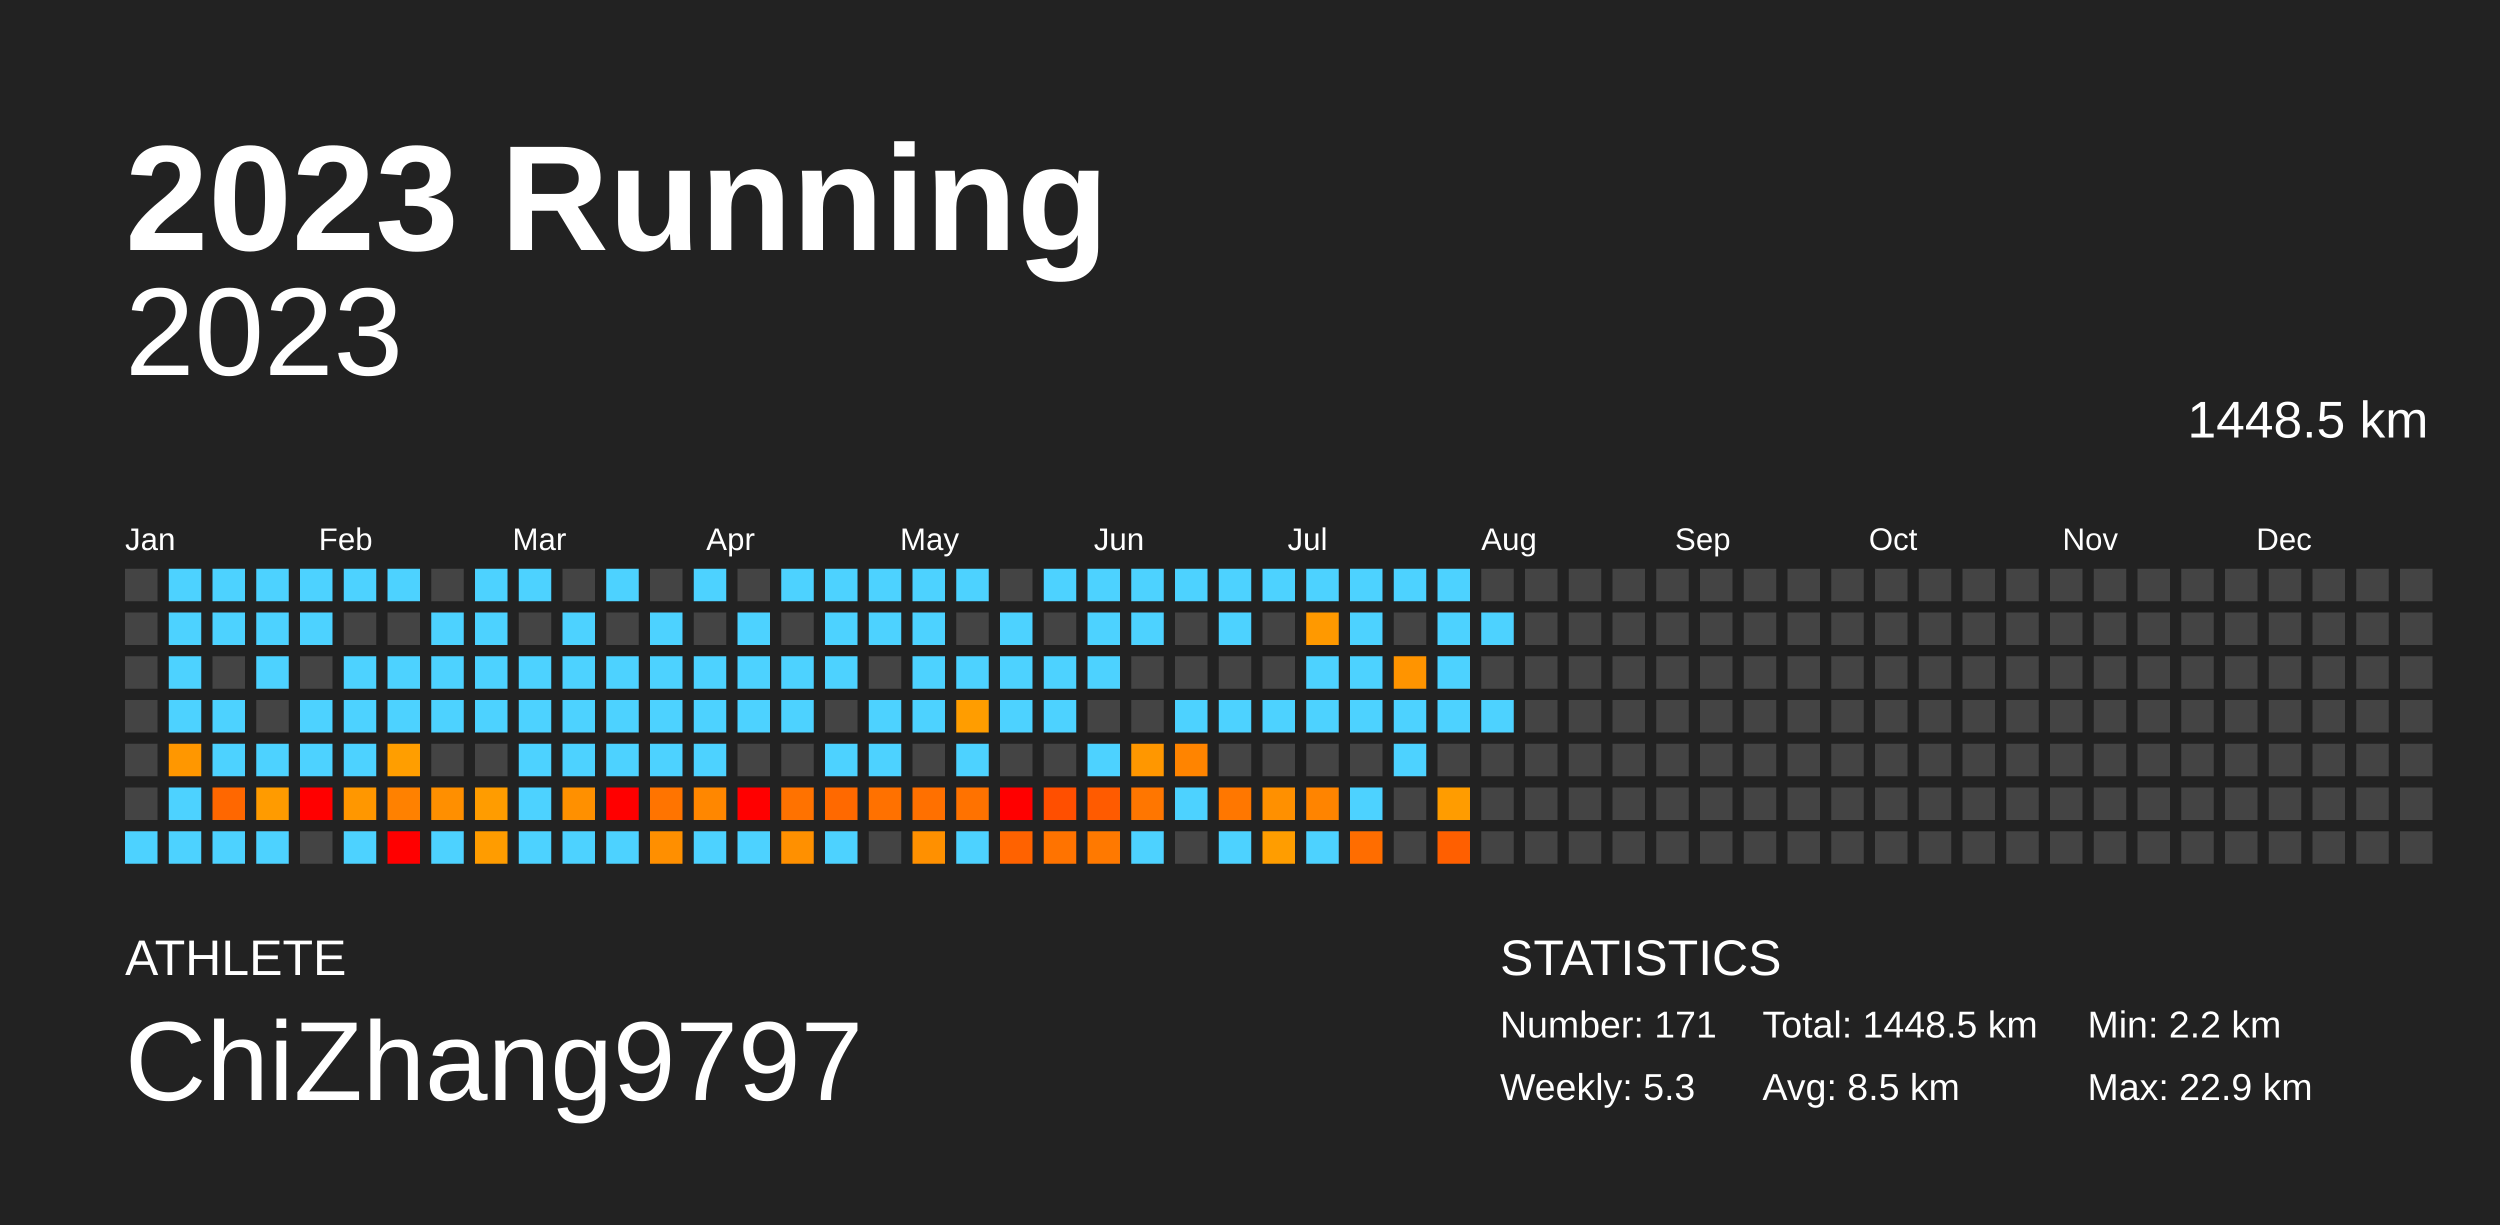
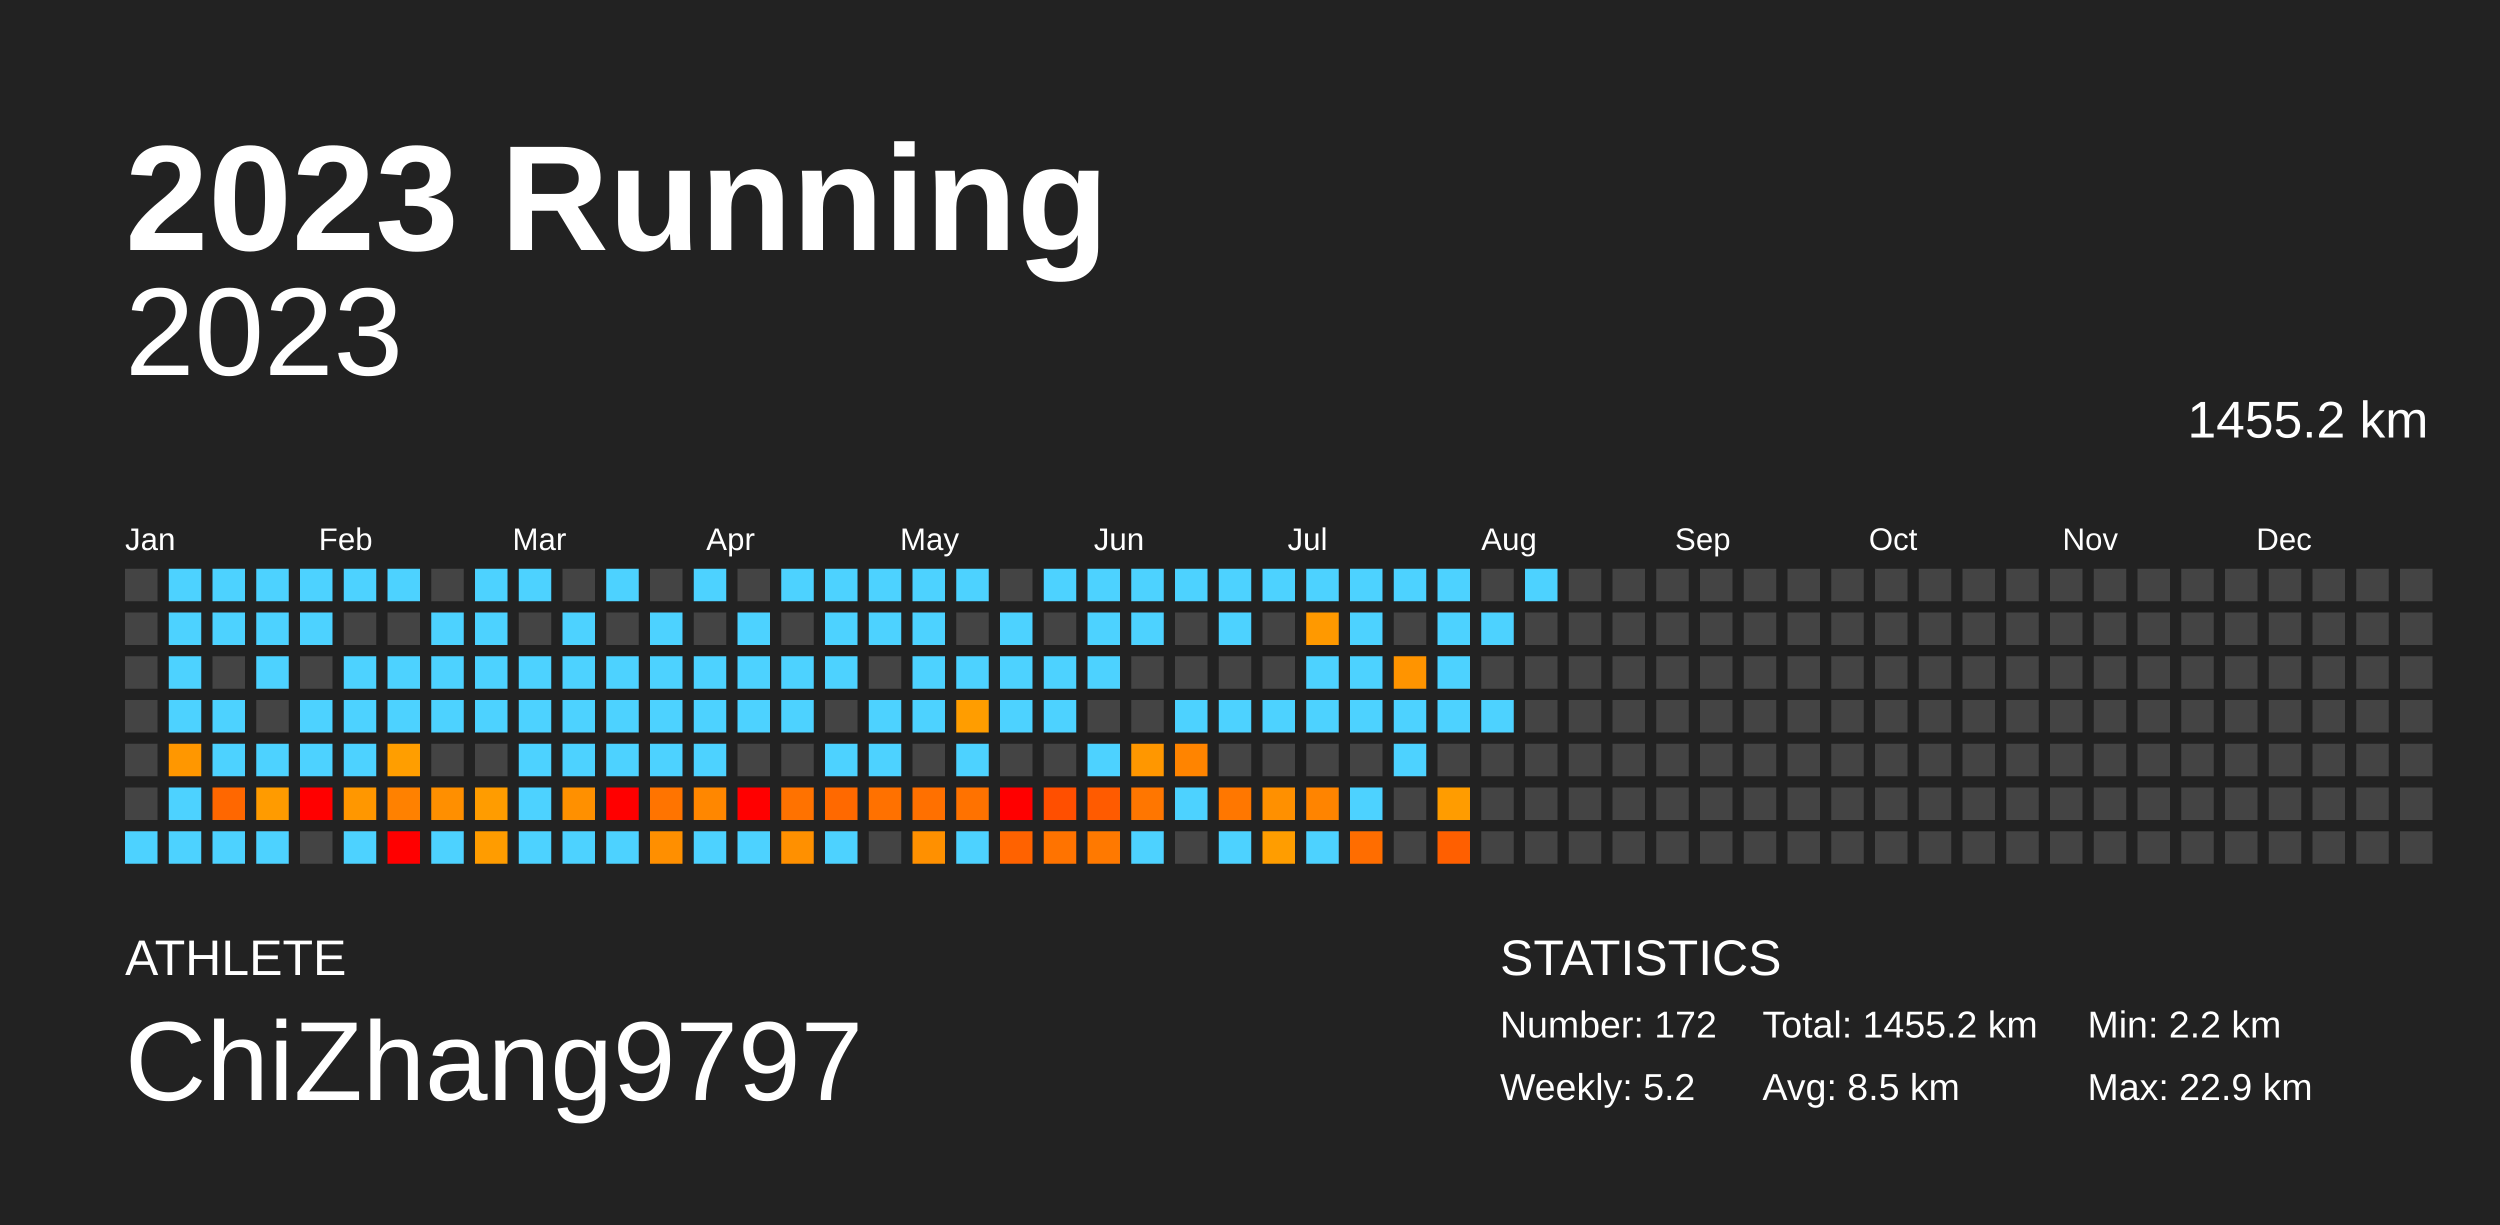
<svg xmlns="http://www.w3.org/2000/svg" baseProfile="full" height="98mm" version="1.1" viewBox="0,0,200,98" width="200mm">
  <defs />
  <rect fill="#222222" height="98" width="200" x="0" y="0" />
  <text fill="#FFFFFF" style="font-size:12px; font-family:Arial; font-weight:bold;" x="10" y="20">2023 Running</text>
  <text fill="#FFFFFF" style="font-size:4px; font-family:Arial" x="10" y="78">ATHLETE</text>
  <text fill="#FFFFFF" style="font-size:9px; font-family:Arial" x="10" y="88">ChiZhang9797</text>
  <text fill="#FFFFFF" style="font-size:4px; font-family:Arial" x="120" y="78">STATISTICS</text>
-   <text fill="#FFFFFF" style="font-size:3px; font-family:Arial" x="120" y="83">Number: 171</text>
-   <text fill="#FFFFFF" style="font-size:3px; font-family:Arial" x="120" y="88">Weekly: 5.3</text>
-   <text fill="#FFFFFF" style="font-size:3px; font-family:Arial" x="141" y="83">Total: 1448.5 km</text>
+   <text fill="#FFFFFF" style="font-size:3px; font-family:Arial" x="120" y="83">Number: 172</text>
+   <text fill="#FFFFFF" style="font-size:3px; font-family:Arial" x="120" y="88">Weekly: 5.2</text>
+   <text fill="#FFFFFF" style="font-size:3px; font-family:Arial" x="141" y="83">Total: 1455.2 km</text>
  <text fill="#FFFFFF" style="font-size:3px; font-family:Arial" x="141" y="88">Avg: 8.5 km</text>
  <text fill="#FFFFFF" style="font-size:3px; font-family:Arial" x="167" y="83">Min: 2.2 km</text>
  <text fill="#FFFFFF" style="font-size:3px; font-family:Arial" x="167" y="88">Max: 22.9 km</text>
  <text alignment-baseline="hanging" fill="#FFFFFF" style="font-size:10.0px; font-family:Arial;" x="10" y="30">2023</text>
-   <text alignment-baseline="hanging" fill="#FFFFFF" style="font-size:4.125px; font-family:Arial;" x="175" y="35">1448.5 km</text>
+   <text alignment-baseline="hanging" fill="#FFFFFF" style="font-size:4.125px; font-family:Arial;" x="175" y="35">1455.2 km</text>
  <text fill="#FFFFFF" style="font-size:2.5px; font-family:Arial" x="10.0" y="44">Jan</text>
  <text fill="#FFFFFF" style="font-size:2.5px; font-family:Arial" x="25.5" y="44">Feb</text>
  <text fill="#FFFFFF" style="font-size:2.5px; font-family:Arial" x="41.0" y="44">Mar</text>
  <text fill="#FFFFFF" style="font-size:2.5px; font-family:Arial" x="56.5" y="44">Apr</text>
  <text fill="#FFFFFF" style="font-size:2.5px; font-family:Arial" x="72.0" y="44">May</text>
  <text fill="#FFFFFF" style="font-size:2.5px; font-family:Arial" x="87.5" y="44">Jun</text>
  <text fill="#FFFFFF" style="font-size:2.5px; font-family:Arial" x="103.0" y="44">Jul</text>
  <text fill="#FFFFFF" style="font-size:2.5px; font-family:Arial" x="118.5" y="44">Aug</text>
  <text fill="#FFFFFF" style="font-size:2.5px; font-family:Arial" x="134.0" y="44">Sep</text>
  <text fill="#FFFFFF" style="font-size:2.5px; font-family:Arial" x="149.5" y="44">Oct</text>
  <text fill="#FFFFFF" style="font-size:2.5px; font-family:Arial" x="165.0" y="44">Nov</text>
  <text fill="#FFFFFF" style="font-size:2.5px; font-family:Arial" x="180.5" y="44">Dec</text>
  <rect fill="#444444" height="2.6" width="2.6" x="10.0" y="45.5" />
  <rect fill="#444444" height="2.6" width="2.6" x="10.0" y="49.0" />
  <rect fill="#444444" height="2.6" width="2.6" x="10.0" y="52.5" />
  <rect fill="#444444" height="2.6" width="2.6" x="10.0" y="56.0" />
  <rect fill="#444444" height="2.6" width="2.6" x="10.0" y="59.5" />
  <rect fill="#444444" height="2.6" width="2.6" x="10.0" y="63.0" />
  <rect fill="#4dd2ff" height="2.6" width="2.6" x="10.0" y="66.5" />
  <rect fill="#4dd2ff" height="2.6" width="2.6" x="13.5" y="45.5" />
  <rect fill="#4dd2ff" height="2.6" width="2.6" x="13.5" y="49.0" />
  <rect fill="#4dd2ff" height="2.6" width="2.6" x="13.5" y="52.5" />
  <rect fill="#4dd2ff" height="2.6" width="2.6" x="13.5" y="56.0" />
  <rect fill="#ff9700" height="2.6" width="2.6" x="13.5" y="59.5" />
  <rect fill="#4dd2ff" height="2.6" width="2.6" x="13.5" y="63.0" />
  <rect fill="#4dd2ff" height="2.6" width="2.6" x="13.5" y="66.5" />
  <rect fill="#4dd2ff" height="2.6" width="2.6" x="17.0" y="45.5" />
  <rect fill="#4dd2ff" height="2.6" width="2.6" x="17.0" y="49.0" />
  <rect fill="#444444" height="2.6" width="2.6" x="17.0" y="52.5" />
  <rect fill="#4dd2ff" height="2.6" width="2.6" x="17.0" y="56.0" />
  <rect fill="#4dd2ff" height="2.6" width="2.6" x="17.0" y="59.5" />
  <rect fill="#ff6700" height="2.6" width="2.6" x="17.0" y="63.0" />
  <rect fill="#4dd2ff" height="2.6" width="2.6" x="17.0" y="66.5" />
  <rect fill="#4dd2ff" height="2.6" width="2.6" x="20.5" y="45.5" />
  <rect fill="#4dd2ff" height="2.6" width="2.6" x="20.5" y="49.0" />
  <rect fill="#4dd2ff" height="2.6" width="2.6" x="20.5" y="52.5" />
  <rect fill="#444444" height="2.6" width="2.6" x="20.5" y="56.0" />
  <rect fill="#4dd2ff" height="2.6" width="2.6" x="20.5" y="59.5" />
  <rect fill="#ff9b00" height="2.6" width="2.6" x="20.5" y="63.0" />
  <rect fill="#4dd2ff" height="2.6" width="2.6" x="20.5" y="66.5" />
  <rect fill="#4dd2ff" height="2.6" width="2.6" x="24.0" y="45.5" />
  <rect fill="#4dd2ff" height="2.6" width="2.6" x="24.0" y="49.0" />
  <rect fill="#444444" height="2.6" width="2.6" x="24.0" y="52.5" />
  <rect fill="#4dd2ff" height="2.6" width="2.6" x="24.0" y="56.0" />
  <rect fill="#4dd2ff" height="2.6" width="2.6" x="24.0" y="59.5" />
  <rect fill="red" height="2.6" width="2.6" x="24.0" y="63.0" />
  <rect fill="#444444" height="2.6" width="2.6" x="24.0" y="66.5" />
  <rect fill="#4dd2ff" height="2.6" width="2.6" x="27.5" y="45.5" />
  <rect fill="#444444" height="2.6" width="2.6" x="27.5" y="49.0" />
  <rect fill="#4dd2ff" height="2.6" width="2.6" x="27.5" y="52.5" />
  <rect fill="#4dd2ff" height="2.6" width="2.6" x="27.5" y="56.0" />
  <rect fill="#4dd2ff" height="2.6" width="2.6" x="27.5" y="59.5" />
  <rect fill="#ff9700" height="2.6" width="2.6" x="27.5" y="63.0" />
  <rect fill="#4dd2ff" height="2.6" width="2.6" x="27.5" y="66.5" />
  <rect fill="#4dd2ff" height="2.6" width="2.6" x="31.0" y="45.5" />
  <rect fill="#444444" height="2.6" width="2.6" x="31.0" y="49.0" />
  <rect fill="#4dd2ff" height="2.6" width="2.6" x="31.0" y="52.5" />
  <rect fill="#4dd2ff" height="2.6" width="2.6" x="31.0" y="56.0" />
  <rect fill="#ff9e00" height="2.6" width="2.6" x="31.0" y="59.5" />
  <rect fill="#ff8100" height="2.6" width="2.6" x="31.0" y="63.0" />
  <rect fill="red" height="2.6" width="2.6" x="31.0" y="66.5" />
  <rect fill="#444444" height="2.6" width="2.6" x="34.5" y="45.5" />
  <rect fill="#4dd2ff" height="2.6" width="2.6" x="34.5" y="49.0" />
  <rect fill="#4dd2ff" height="2.6" width="2.6" x="34.5" y="52.5" />
  <rect fill="#4dd2ff" height="2.6" width="2.6" x="34.5" y="56.0" />
  <rect fill="#444444" height="2.6" width="2.6" x="34.5" y="59.5" />
  <rect fill="#ff8f00" height="2.6" width="2.6" x="34.5" y="63.0" />
  <rect fill="#4dd2ff" height="2.6" width="2.6" x="34.5" y="66.5" />
  <rect fill="#4dd2ff" height="2.6" width="2.6" x="38.0" y="45.5" />
  <rect fill="#4dd2ff" height="2.6" width="2.6" x="38.0" y="49.0" />
  <rect fill="#4dd2ff" height="2.6" width="2.6" x="38.0" y="52.5" />
  <rect fill="#4dd2ff" height="2.6" width="2.6" x="38.0" y="56.0" />
  <rect fill="#444444" height="2.6" width="2.6" x="38.0" y="59.5" />
  <rect fill="#ff9c00" height="2.6" width="2.6" x="38.0" y="63.0" />
  <rect fill="#ff9c00" height="2.6" width="2.6" x="38.0" y="66.5" />
  <rect fill="#4dd2ff" height="2.6" width="2.6" x="41.5" y="45.5" />
  <rect fill="#444444" height="2.6" width="2.6" x="41.5" y="49.0" />
  <rect fill="#4dd2ff" height="2.6" width="2.6" x="41.5" y="52.5" />
  <rect fill="#4dd2ff" height="2.6" width="2.6" x="41.5" y="56.0" />
  <rect fill="#4dd2ff" height="2.6" width="2.6" x="41.5" y="59.5" />
  <rect fill="#4dd2ff" height="2.6" width="2.6" x="41.5" y="63.0" />
  <rect fill="#4dd2ff" height="2.6" width="2.6" x="41.5" y="66.5" />
  <rect fill="#444444" height="2.6" width="2.6" x="45.0" y="45.5" />
  <rect fill="#4dd2ff" height="2.6" width="2.6" x="45.0" y="49.0" />
  <rect fill="#4dd2ff" height="2.6" width="2.6" x="45.0" y="52.5" />
  <rect fill="#4dd2ff" height="2.6" width="2.6" x="45.0" y="56.0" />
  <rect fill="#4dd2ff" height="2.6" width="2.6" x="45.0" y="59.5" />
  <rect fill="#ff9000" height="2.6" width="2.6" x="45.0" y="63.0" />
  <rect fill="#4dd2ff" height="2.6" width="2.6" x="45.0" y="66.5" />
  <rect fill="#4dd2ff" height="2.6" width="2.6" x="48.5" y="45.5" />
  <rect fill="#444444" height="2.6" width="2.6" x="48.5" y="49.0" />
  <rect fill="#4dd2ff" height="2.6" width="2.6" x="48.5" y="52.5" />
  <rect fill="#4dd2ff" height="2.6" width="2.6" x="48.5" y="56.0" />
  <rect fill="#4dd2ff" height="2.6" width="2.6" x="48.5" y="59.5" />
  <rect fill="red" height="2.6" width="2.6" x="48.5" y="63.0" />
  <rect fill="#4dd2ff" height="2.6" width="2.6" x="48.5" y="66.5" />
  <rect fill="#444444" height="2.6" width="2.6" x="52.0" y="45.5" />
  <rect fill="#4dd2ff" height="2.6" width="2.6" x="52.0" y="49.0" />
  <rect fill="#4dd2ff" height="2.6" width="2.6" x="52.0" y="52.5" />
  <rect fill="#4dd2ff" height="2.6" width="2.6" x="52.0" y="56.0" />
  <rect fill="#4dd2ff" height="2.6" width="2.6" x="52.0" y="59.5" />
  <rect fill="#ff7400" height="2.6" width="2.6" x="52.0" y="63.0" />
  <rect fill="#ff8f00" height="2.6" width="2.6" x="52.0" y="66.5" />
  <rect fill="#4dd2ff" height="2.6" width="2.6" x="55.5" y="45.5" />
  <rect fill="#444444" height="2.6" width="2.6" x="55.5" y="49.0" />
  <rect fill="#4dd2ff" height="2.6" width="2.6" x="55.5" y="52.5" />
  <rect fill="#4dd2ff" height="2.6" width="2.6" x="55.5" y="56.0" />
  <rect fill="#4dd2ff" height="2.6" width="2.6" x="55.5" y="59.5" />
  <rect fill="#ff8700" height="2.6" width="2.6" x="55.5" y="63.0" />
  <rect fill="#4dd2ff" height="2.6" width="2.6" x="55.5" y="66.5" />
  <rect fill="#444444" height="2.6" width="2.6" x="59.0" y="45.5" />
  <rect fill="#4dd2ff" height="2.6" width="2.6" x="59.0" y="49.0" />
  <rect fill="#4dd2ff" height="2.6" width="2.6" x="59.0" y="52.5" />
  <rect fill="#4dd2ff" height="2.6" width="2.6" x="59.0" y="56.0" />
  <rect fill="#444444" height="2.6" width="2.6" x="59.0" y="59.5" />
  <rect fill="red" height="2.6" width="2.6" x="59.0" y="63.0" />
  <rect fill="#4dd2ff" height="2.6" width="2.6" x="59.0" y="66.5" />
  <rect fill="#4dd2ff" height="2.6" width="2.6" x="62.5" y="45.5" />
  <rect fill="#444444" height="2.6" width="2.6" x="62.5" y="49.0" />
  <rect fill="#4dd2ff" height="2.6" width="2.6" x="62.5" y="52.5" />
  <rect fill="#4dd2ff" height="2.6" width="2.6" x="62.5" y="56.0" />
  <rect fill="#444444" height="2.6" width="2.6" x="62.5" y="59.5" />
  <rect fill="#ff7200" height="2.6" width="2.6" x="62.5" y="63.0" />
  <rect fill="#ff9000" height="2.6" width="2.6" x="62.5" y="66.5" />
  <rect fill="#4dd2ff" height="2.6" width="2.6" x="66.0" y="45.5" />
  <rect fill="#4dd2ff" height="2.6" width="2.6" x="66.0" y="49.0" />
  <rect fill="#4dd2ff" height="2.6" width="2.6" x="66.0" y="52.5" />
  <rect fill="#444444" height="2.6" width="2.6" x="66.0" y="56.0" />
  <rect fill="#4dd2ff" height="2.6" width="2.6" x="66.0" y="59.5" />
  <rect fill="#ff6900" height="2.6" width="2.6" x="66.0" y="63.0" />
  <rect fill="#4dd2ff" height="2.6" width="2.6" x="66.0" y="66.5" />
  <rect fill="#4dd2ff" height="2.6" width="2.6" x="69.5" y="45.5" />
  <rect fill="#4dd2ff" height="2.6" width="2.6" x="69.5" y="49.0" />
  <rect fill="#444444" height="2.6" width="2.6" x="69.5" y="52.5" />
  <rect fill="#4dd2ff" height="2.6" width="2.6" x="69.5" y="56.0" />
  <rect fill="#4dd2ff" height="2.6" width="2.6" x="69.5" y="59.5" />
  <rect fill="#ff7100" height="2.6" width="2.6" x="69.5" y="63.0" />
  <rect fill="#444444" height="2.6" width="2.6" x="69.5" y="66.5" />
  <rect fill="#4dd2ff" height="2.6" width="2.6" x="73.0" y="45.5" />
  <rect fill="#4dd2ff" height="2.6" width="2.6" x="73.0" y="49.0" />
  <rect fill="#4dd2ff" height="2.6" width="2.6" x="73.0" y="52.5" />
  <rect fill="#4dd2ff" height="2.6" width="2.6" x="73.0" y="56.0" />
  <rect fill="#444444" height="2.6" width="2.6" x="73.0" y="59.5" />
  <rect fill="#ff7000" height="2.6" width="2.6" x="73.0" y="63.0" />
  <rect fill="#ff9000" height="2.6" width="2.6" x="73.0" y="66.5" />
  <rect fill="#4dd2ff" height="2.6" width="2.6" x="76.5" y="45.5" />
  <rect fill="#444444" height="2.6" width="2.6" x="76.5" y="49.0" />
  <rect fill="#4dd2ff" height="2.6" width="2.6" x="76.5" y="52.5" />
  <rect fill="#ff9d00" height="2.6" width="2.6" x="76.5" y="56.0" />
  <rect fill="#4dd2ff" height="2.6" width="2.6" x="76.5" y="59.5" />
  <rect fill="#ff7200" height="2.6" width="2.6" x="76.5" y="63.0" />
  <rect fill="#4dd2ff" height="2.6" width="2.6" x="76.5" y="66.5" />
  <rect fill="#444444" height="2.6" width="2.6" x="80.0" y="45.5" />
  <rect fill="#4dd2ff" height="2.6" width="2.6" x="80.0" y="49.0" />
  <rect fill="#4dd2ff" height="2.6" width="2.6" x="80.0" y="52.5" />
  <rect fill="#4dd2ff" height="2.6" width="2.6" x="80.0" y="56.0" />
  <rect fill="#444444" height="2.6" width="2.6" x="80.0" y="59.5" />
  <rect fill="red" height="2.6" width="2.6" x="80.0" y="63.0" />
  <rect fill="#ff6200" height="2.6" width="2.6" x="80.0" y="66.5" />
  <rect fill="#4dd2ff" height="2.6" width="2.6" x="83.5" y="45.5" />
  <rect fill="#444444" height="2.6" width="2.6" x="83.5" y="49.0" />
  <rect fill="#4dd2ff" height="2.6" width="2.6" x="83.5" y="52.5" />
  <rect fill="#4dd2ff" height="2.6" width="2.6" x="83.5" y="56.0" />
  <rect fill="#444444" height="2.6" width="2.6" x="83.5" y="59.5" />
  <rect fill="#ff4f00" height="2.6" width="2.6" x="83.5" y="63.0" />
  <rect fill="#ff7300" height="2.6" width="2.6" x="83.5" y="66.5" />
  <rect fill="#4dd2ff" height="2.6" width="2.6" x="87.0" y="45.5" />
  <rect fill="#4dd2ff" height="2.6" width="2.6" x="87.0" y="49.0" />
  <rect fill="#4dd2ff" height="2.6" width="2.6" x="87.0" y="52.5" />
  <rect fill="#444444" height="2.6" width="2.6" x="87.0" y="56.0" />
  <rect fill="#4dd2ff" height="2.6" width="2.6" x="87.0" y="59.5" />
  <rect fill="#ff5b00" height="2.6" width="2.6" x="87.0" y="63.0" />
  <rect fill="#ff7900" height="2.6" width="2.6" x="87.0" y="66.5" />
  <rect fill="#4dd2ff" height="2.6" width="2.6" x="90.5" y="45.5" />
  <rect fill="#4dd2ff" height="2.6" width="2.6" x="90.5" y="49.0" />
  <rect fill="#444444" height="2.6" width="2.6" x="90.5" y="52.5" />
  <rect fill="#444444" height="2.6" width="2.6" x="90.5" y="56.0" />
  <rect fill="#ff9700" height="2.6" width="2.6" x="90.5" y="59.5" />
  <rect fill="#ff7600" height="2.6" width="2.6" x="90.5" y="63.0" />
  <rect fill="#4dd2ff" height="2.6" width="2.6" x="90.5" y="66.5" />
  <rect fill="#4dd2ff" height="2.6" width="2.6" x="94.0" y="45.5" />
  <rect fill="#444444" height="2.6" width="2.6" x="94.0" y="49.0" />
  <rect fill="#444444" height="2.6" width="2.6" x="94.0" y="52.5" />
  <rect fill="#4dd2ff" height="2.6" width="2.6" x="94.0" y="56.0" />
  <rect fill="#ff8400" height="2.6" width="2.6" x="94.0" y="59.5" />
  <rect fill="#4dd2ff" height="2.6" width="2.6" x="94.0" y="63.0" />
  <rect fill="#444444" height="2.6" width="2.6" x="94.0" y="66.5" />
  <rect fill="#4dd2ff" height="2.6" width="2.6" x="97.5" y="45.5" />
  <rect fill="#4dd2ff" height="2.6" width="2.6" x="97.5" y="49.0" />
  <rect fill="#444444" height="2.6" width="2.6" x="97.5" y="52.5" />
  <rect fill="#4dd2ff" height="2.6" width="2.6" x="97.5" y="56.0" />
  <rect fill="#444444" height="2.6" width="2.6" x="97.5" y="59.5" />
  <rect fill="#ff7700" height="2.6" width="2.6" x="97.5" y="63.0" />
  <rect fill="#4dd2ff" height="2.6" width="2.6" x="97.5" y="66.5" />
  <rect fill="#4dd2ff" height="2.6" width="2.6" x="101.0" y="45.5" />
  <rect fill="#444444" height="2.6" width="2.6" x="101.0" y="49.0" />
  <rect fill="#444444" height="2.6" width="2.6" x="101.0" y="52.5" />
  <rect fill="#4dd2ff" height="2.6" width="2.6" x="101.0" y="56.0" />
  <rect fill="#444444" height="2.6" width="2.6" x="101.0" y="59.5" />
  <rect fill="#ff9000" height="2.6" width="2.6" x="101.0" y="63.0" />
  <rect fill="#ff9d00" height="2.6" width="2.6" x="101.0" y="66.5" />
  <rect fill="#4dd2ff" height="2.6" width="2.6" x="104.5" y="45.5" />
  <rect fill="#ff9900" height="2.6" width="2.6" x="104.5" y="49.0" />
  <rect fill="#4dd2ff" height="2.6" width="2.6" x="104.5" y="52.5" />
  <rect fill="#4dd2ff" height="2.6" width="2.6" x="104.5" y="56.0" />
  <rect fill="#444444" height="2.6" width="2.6" x="104.5" y="59.5" />
  <rect fill="#ff8400" height="2.6" width="2.6" x="104.5" y="63.0" />
  <rect fill="#4dd2ff" height="2.6" width="2.6" x="104.5" y="66.5" />
  <rect fill="#4dd2ff" height="2.6" width="2.6" x="108.0" y="45.5" />
  <rect fill="#4dd2ff" height="2.6" width="2.6" x="108.0" y="49.0" />
  <rect fill="#4dd2ff" height="2.6" width="2.6" x="108.0" y="52.5" />
  <rect fill="#4dd2ff" height="2.6" width="2.6" x="108.0" y="56.0" />
  <rect fill="#444444" height="2.6" width="2.6" x="108.0" y="59.5" />
  <rect fill="#4dd2ff" height="2.6" width="2.6" x="108.0" y="63.0" />
  <rect fill="#ff6d00" height="2.6" width="2.6" x="108.0" y="66.5" />
  <rect fill="#4dd2ff" height="2.6" width="2.6" x="111.5" y="45.5" />
  <rect fill="#444444" height="2.6" width="2.6" x="111.5" y="49.0" />
  <rect fill="#ff9400" height="2.6" width="2.6" x="111.5" y="52.5" />
  <rect fill="#4dd2ff" height="2.6" width="2.6" x="111.5" y="56.0" />
  <rect fill="#4dd2ff" height="2.6" width="2.6" x="111.5" y="59.5" />
  <rect fill="#444444" height="2.6" width="2.6" x="111.5" y="63.0" />
  <rect fill="#444444" height="2.6" width="2.6" x="111.5" y="66.5" />
  <rect fill="#4dd2ff" height="2.6" width="2.6" x="115.0" y="45.5" />
  <rect fill="#4dd2ff" height="2.6" width="2.6" x="115.0" y="49.0" />
  <rect fill="#4dd2ff" height="2.6" width="2.6" x="115.0" y="52.5" />
  <rect fill="#4dd2ff" height="2.6" width="2.6" x="115.0" y="56.0" />
  <rect fill="#444444" height="2.6" width="2.6" x="115.0" y="59.5" />
  <rect fill="#ff9c00" height="2.6" width="2.6" x="115.0" y="63.0" />
  <rect fill="#ff5f00" height="2.6" width="2.6" x="115.0" y="66.5" />
  <rect fill="#444444" height="2.6" width="2.6" x="118.5" y="45.5" />
  <rect fill="#4dd2ff" height="2.6" width="2.6" x="118.5" y="49.0" />
  <rect fill="#444444" height="2.6" width="2.6" x="118.5" y="52.5" />
  <rect fill="#4dd2ff" height="2.6" width="2.6" x="118.5" y="56.0" />
  <rect fill="#444444" height="2.6" width="2.6" x="118.5" y="59.5" />
  <rect fill="#444444" height="2.6" width="2.6" x="118.5" y="63.0" />
  <rect fill="#444444" height="2.6" width="2.6" x="118.5" y="66.5" />
-   <rect fill="#444444" height="2.6" width="2.6" x="122.0" y="45.5" />
+   <rect fill="#4dd2ff" height="2.6" width="2.6" x="122.0" y="45.5" />
  <rect fill="#444444" height="2.6" width="2.6" x="122.0" y="49.0" />
  <rect fill="#444444" height="2.6" width="2.6" x="122.0" y="52.5" />
  <rect fill="#444444" height="2.6" width="2.6" x="122.0" y="56.0" />
  <rect fill="#444444" height="2.6" width="2.6" x="122.0" y="59.5" />
  <rect fill="#444444" height="2.6" width="2.6" x="122.0" y="63.0" />
  <rect fill="#444444" height="2.6" width="2.6" x="122.0" y="66.5" />
  <rect fill="#444444" height="2.6" width="2.6" x="125.5" y="45.5" />
  <rect fill="#444444" height="2.6" width="2.6" x="125.5" y="49.0" />
  <rect fill="#444444" height="2.6" width="2.6" x="125.5" y="52.5" />
  <rect fill="#444444" height="2.6" width="2.6" x="125.5" y="56.0" />
  <rect fill="#444444" height="2.6" width="2.6" x="125.5" y="59.5" />
  <rect fill="#444444" height="2.6" width="2.6" x="125.5" y="63.0" />
  <rect fill="#444444" height="2.6" width="2.6" x="125.5" y="66.5" />
  <rect fill="#444444" height="2.6" width="2.6" x="129.0" y="45.5" />
  <rect fill="#444444" height="2.6" width="2.6" x="129.0" y="49.0" />
  <rect fill="#444444" height="2.6" width="2.6" x="129.0" y="52.5" />
  <rect fill="#444444" height="2.6" width="2.6" x="129.0" y="56.0" />
  <rect fill="#444444" height="2.6" width="2.6" x="129.0" y="59.5" />
  <rect fill="#444444" height="2.6" width="2.6" x="129.0" y="63.0" />
  <rect fill="#444444" height="2.6" width="2.6" x="129.0" y="66.5" />
  <rect fill="#444444" height="2.6" width="2.6" x="132.5" y="45.5" />
  <rect fill="#444444" height="2.6" width="2.6" x="132.5" y="49.0" />
  <rect fill="#444444" height="2.6" width="2.6" x="132.5" y="52.5" />
  <rect fill="#444444" height="2.6" width="2.6" x="132.5" y="56.0" />
  <rect fill="#444444" height="2.6" width="2.6" x="132.5" y="59.5" />
  <rect fill="#444444" height="2.6" width="2.6" x="132.5" y="63.0" />
  <rect fill="#444444" height="2.6" width="2.6" x="132.5" y="66.5" />
  <rect fill="#444444" height="2.6" width="2.6" x="136.0" y="45.5" />
  <rect fill="#444444" height="2.6" width="2.6" x="136.0" y="49.0" />
  <rect fill="#444444" height="2.6" width="2.6" x="136.0" y="52.5" />
  <rect fill="#444444" height="2.6" width="2.6" x="136.0" y="56.0" />
  <rect fill="#444444" height="2.6" width="2.6" x="136.0" y="59.5" />
  <rect fill="#444444" height="2.6" width="2.6" x="136.0" y="63.0" />
  <rect fill="#444444" height="2.6" width="2.6" x="136.0" y="66.5" />
  <rect fill="#444444" height="2.6" width="2.6" x="139.5" y="45.5" />
  <rect fill="#444444" height="2.6" width="2.6" x="139.5" y="49.0" />
  <rect fill="#444444" height="2.6" width="2.6" x="139.5" y="52.5" />
  <rect fill="#444444" height="2.6" width="2.6" x="139.5" y="56.0" />
  <rect fill="#444444" height="2.6" width="2.6" x="139.5" y="59.5" />
  <rect fill="#444444" height="2.6" width="2.6" x="139.5" y="63.0" />
  <rect fill="#444444" height="2.6" width="2.6" x="139.5" y="66.5" />
  <rect fill="#444444" height="2.6" width="2.6" x="143.0" y="45.5" />
  <rect fill="#444444" height="2.6" width="2.6" x="143.0" y="49.0" />
  <rect fill="#444444" height="2.6" width="2.6" x="143.0" y="52.5" />
  <rect fill="#444444" height="2.6" width="2.6" x="143.0" y="56.0" />
  <rect fill="#444444" height="2.6" width="2.6" x="143.0" y="59.5" />
  <rect fill="#444444" height="2.6" width="2.6" x="143.0" y="63.0" />
  <rect fill="#444444" height="2.6" width="2.6" x="143.0" y="66.5" />
  <rect fill="#444444" height="2.6" width="2.6" x="146.5" y="45.5" />
  <rect fill="#444444" height="2.6" width="2.6" x="146.5" y="49.0" />
  <rect fill="#444444" height="2.6" width="2.6" x="146.5" y="52.5" />
  <rect fill="#444444" height="2.6" width="2.6" x="146.5" y="56.0" />
  <rect fill="#444444" height="2.6" width="2.6" x="146.5" y="59.5" />
  <rect fill="#444444" height="2.6" width="2.6" x="146.5" y="63.0" />
  <rect fill="#444444" height="2.6" width="2.6" x="146.5" y="66.5" />
  <rect fill="#444444" height="2.6" width="2.6" x="150.0" y="45.5" />
  <rect fill="#444444" height="2.6" width="2.6" x="150.0" y="49.0" />
  <rect fill="#444444" height="2.6" width="2.6" x="150.0" y="52.5" />
  <rect fill="#444444" height="2.6" width="2.6" x="150.0" y="56.0" />
  <rect fill="#444444" height="2.6" width="2.6" x="150.0" y="59.5" />
  <rect fill="#444444" height="2.6" width="2.6" x="150.0" y="63.0" />
  <rect fill="#444444" height="2.6" width="2.6" x="150.0" y="66.5" />
  <rect fill="#444444" height="2.6" width="2.6" x="153.5" y="45.5" />
  <rect fill="#444444" height="2.6" width="2.6" x="153.5" y="49.0" />
  <rect fill="#444444" height="2.6" width="2.6" x="153.5" y="52.5" />
  <rect fill="#444444" height="2.6" width="2.6" x="153.5" y="56.0" />
  <rect fill="#444444" height="2.6" width="2.6" x="153.5" y="59.5" />
  <rect fill="#444444" height="2.6" width="2.6" x="153.5" y="63.0" />
  <rect fill="#444444" height="2.6" width="2.6" x="153.5" y="66.5" />
  <rect fill="#444444" height="2.6" width="2.6" x="157.0" y="45.5" />
  <rect fill="#444444" height="2.6" width="2.6" x="157.0" y="49.0" />
  <rect fill="#444444" height="2.6" width="2.6" x="157.0" y="52.5" />
  <rect fill="#444444" height="2.6" width="2.6" x="157.0" y="56.0" />
  <rect fill="#444444" height="2.6" width="2.6" x="157.0" y="59.5" />
  <rect fill="#444444" height="2.6" width="2.6" x="157.0" y="63.0" />
  <rect fill="#444444" height="2.6" width="2.6" x="157.0" y="66.5" />
  <rect fill="#444444" height="2.6" width="2.6" x="160.5" y="45.5" />
  <rect fill="#444444" height="2.6" width="2.6" x="160.5" y="49.0" />
  <rect fill="#444444" height="2.6" width="2.6" x="160.5" y="52.5" />
  <rect fill="#444444" height="2.6" width="2.6" x="160.5" y="56.0" />
  <rect fill="#444444" height="2.6" width="2.6" x="160.5" y="59.5" />
  <rect fill="#444444" height="2.6" width="2.6" x="160.5" y="63.0" />
  <rect fill="#444444" height="2.6" width="2.6" x="160.5" y="66.5" />
  <rect fill="#444444" height="2.6" width="2.6" x="164.0" y="45.5" />
  <rect fill="#444444" height="2.6" width="2.6" x="164.0" y="49.0" />
  <rect fill="#444444" height="2.6" width="2.6" x="164.0" y="52.5" />
  <rect fill="#444444" height="2.6" width="2.6" x="164.0" y="56.0" />
  <rect fill="#444444" height="2.6" width="2.6" x="164.0" y="59.5" />
  <rect fill="#444444" height="2.6" width="2.6" x="164.0" y="63.0" />
  <rect fill="#444444" height="2.6" width="2.6" x="164.0" y="66.5" />
  <rect fill="#444444" height="2.6" width="2.6" x="167.5" y="45.5" />
  <rect fill="#444444" height="2.6" width="2.6" x="167.5" y="49.0" />
  <rect fill="#444444" height="2.6" width="2.6" x="167.5" y="52.5" />
  <rect fill="#444444" height="2.6" width="2.6" x="167.5" y="56.0" />
  <rect fill="#444444" height="2.6" width="2.6" x="167.5" y="59.5" />
  <rect fill="#444444" height="2.6" width="2.6" x="167.5" y="63.0" />
  <rect fill="#444444" height="2.6" width="2.6" x="167.5" y="66.5" />
  <rect fill="#444444" height="2.6" width="2.6" x="171.0" y="45.5" />
  <rect fill="#444444" height="2.6" width="2.6" x="171.0" y="49.0" />
  <rect fill="#444444" height="2.6" width="2.6" x="171.0" y="52.5" />
  <rect fill="#444444" height="2.6" width="2.6" x="171.0" y="56.0" />
  <rect fill="#444444" height="2.6" width="2.6" x="171.0" y="59.5" />
  <rect fill="#444444" height="2.6" width="2.6" x="171.0" y="63.0" />
  <rect fill="#444444" height="2.6" width="2.6" x="171.0" y="66.5" />
  <rect fill="#444444" height="2.6" width="2.6" x="174.5" y="45.5" />
  <rect fill="#444444" height="2.6" width="2.6" x="174.5" y="49.0" />
  <rect fill="#444444" height="2.6" width="2.6" x="174.5" y="52.5" />
  <rect fill="#444444" height="2.6" width="2.6" x="174.5" y="56.0" />
  <rect fill="#444444" height="2.6" width="2.6" x="174.5" y="59.5" />
  <rect fill="#444444" height="2.6" width="2.6" x="174.5" y="63.0" />
  <rect fill="#444444" height="2.6" width="2.6" x="174.5" y="66.5" />
  <rect fill="#444444" height="2.6" width="2.6" x="178.0" y="45.5" />
  <rect fill="#444444" height="2.6" width="2.6" x="178.0" y="49.0" />
  <rect fill="#444444" height="2.6" width="2.6" x="178.0" y="52.5" />
  <rect fill="#444444" height="2.6" width="2.6" x="178.0" y="56.0" />
  <rect fill="#444444" height="2.6" width="2.6" x="178.0" y="59.5" />
  <rect fill="#444444" height="2.6" width="2.6" x="178.0" y="63.0" />
  <rect fill="#444444" height="2.6" width="2.6" x="178.0" y="66.5" />
  <rect fill="#444444" height="2.6" width="2.6" x="181.5" y="45.5" />
  <rect fill="#444444" height="2.6" width="2.6" x="181.5" y="49.0" />
  <rect fill="#444444" height="2.6" width="2.6" x="181.5" y="52.5" />
  <rect fill="#444444" height="2.6" width="2.6" x="181.5" y="56.0" />
  <rect fill="#444444" height="2.6" width="2.6" x="181.5" y="59.5" />
  <rect fill="#444444" height="2.6" width="2.6" x="181.5" y="63.0" />
  <rect fill="#444444" height="2.6" width="2.6" x="181.5" y="66.5" />
  <rect fill="#444444" height="2.6" width="2.6" x="185.0" y="45.5" />
  <rect fill="#444444" height="2.6" width="2.6" x="185.0" y="49.0" />
  <rect fill="#444444" height="2.6" width="2.6" x="185.0" y="52.5" />
  <rect fill="#444444" height="2.6" width="2.6" x="185.0" y="56.0" />
  <rect fill="#444444" height="2.6" width="2.6" x="185.0" y="59.5" />
  <rect fill="#444444" height="2.6" width="2.6" x="185.0" y="63.0" />
  <rect fill="#444444" height="2.6" width="2.6" x="185.0" y="66.5" />
  <rect fill="#444444" height="2.6" width="2.6" x="188.5" y="45.5" />
  <rect fill="#444444" height="2.6" width="2.6" x="188.5" y="49.0" />
  <rect fill="#444444" height="2.6" width="2.6" x="188.5" y="52.5" />
  <rect fill="#444444" height="2.6" width="2.6" x="188.5" y="56.0" />
  <rect fill="#444444" height="2.6" width="2.6" x="188.5" y="59.5" />
  <rect fill="#444444" height="2.6" width="2.6" x="188.5" y="63.0" />
  <rect fill="#444444" height="2.6" width="2.6" x="188.5" y="66.5" />
  <rect fill="#444444" height="2.6" width="2.6" x="192.0" y="45.5" />
  <rect fill="#444444" height="2.6" width="2.6" x="192.0" y="49.0" />
  <rect fill="#444444" height="2.6" width="2.6" x="192.0" y="52.5" />
  <rect fill="#444444" height="2.6" width="2.6" x="192.0" y="56.0" />
  <rect fill="#444444" height="2.6" width="2.6" x="192.0" y="59.5" />
  <rect fill="#444444" height="2.6" width="2.6" x="192.0" y="63.0" />
  <rect fill="#444444" height="2.6" width="2.6" x="192.0" y="66.5" />
</svg>
